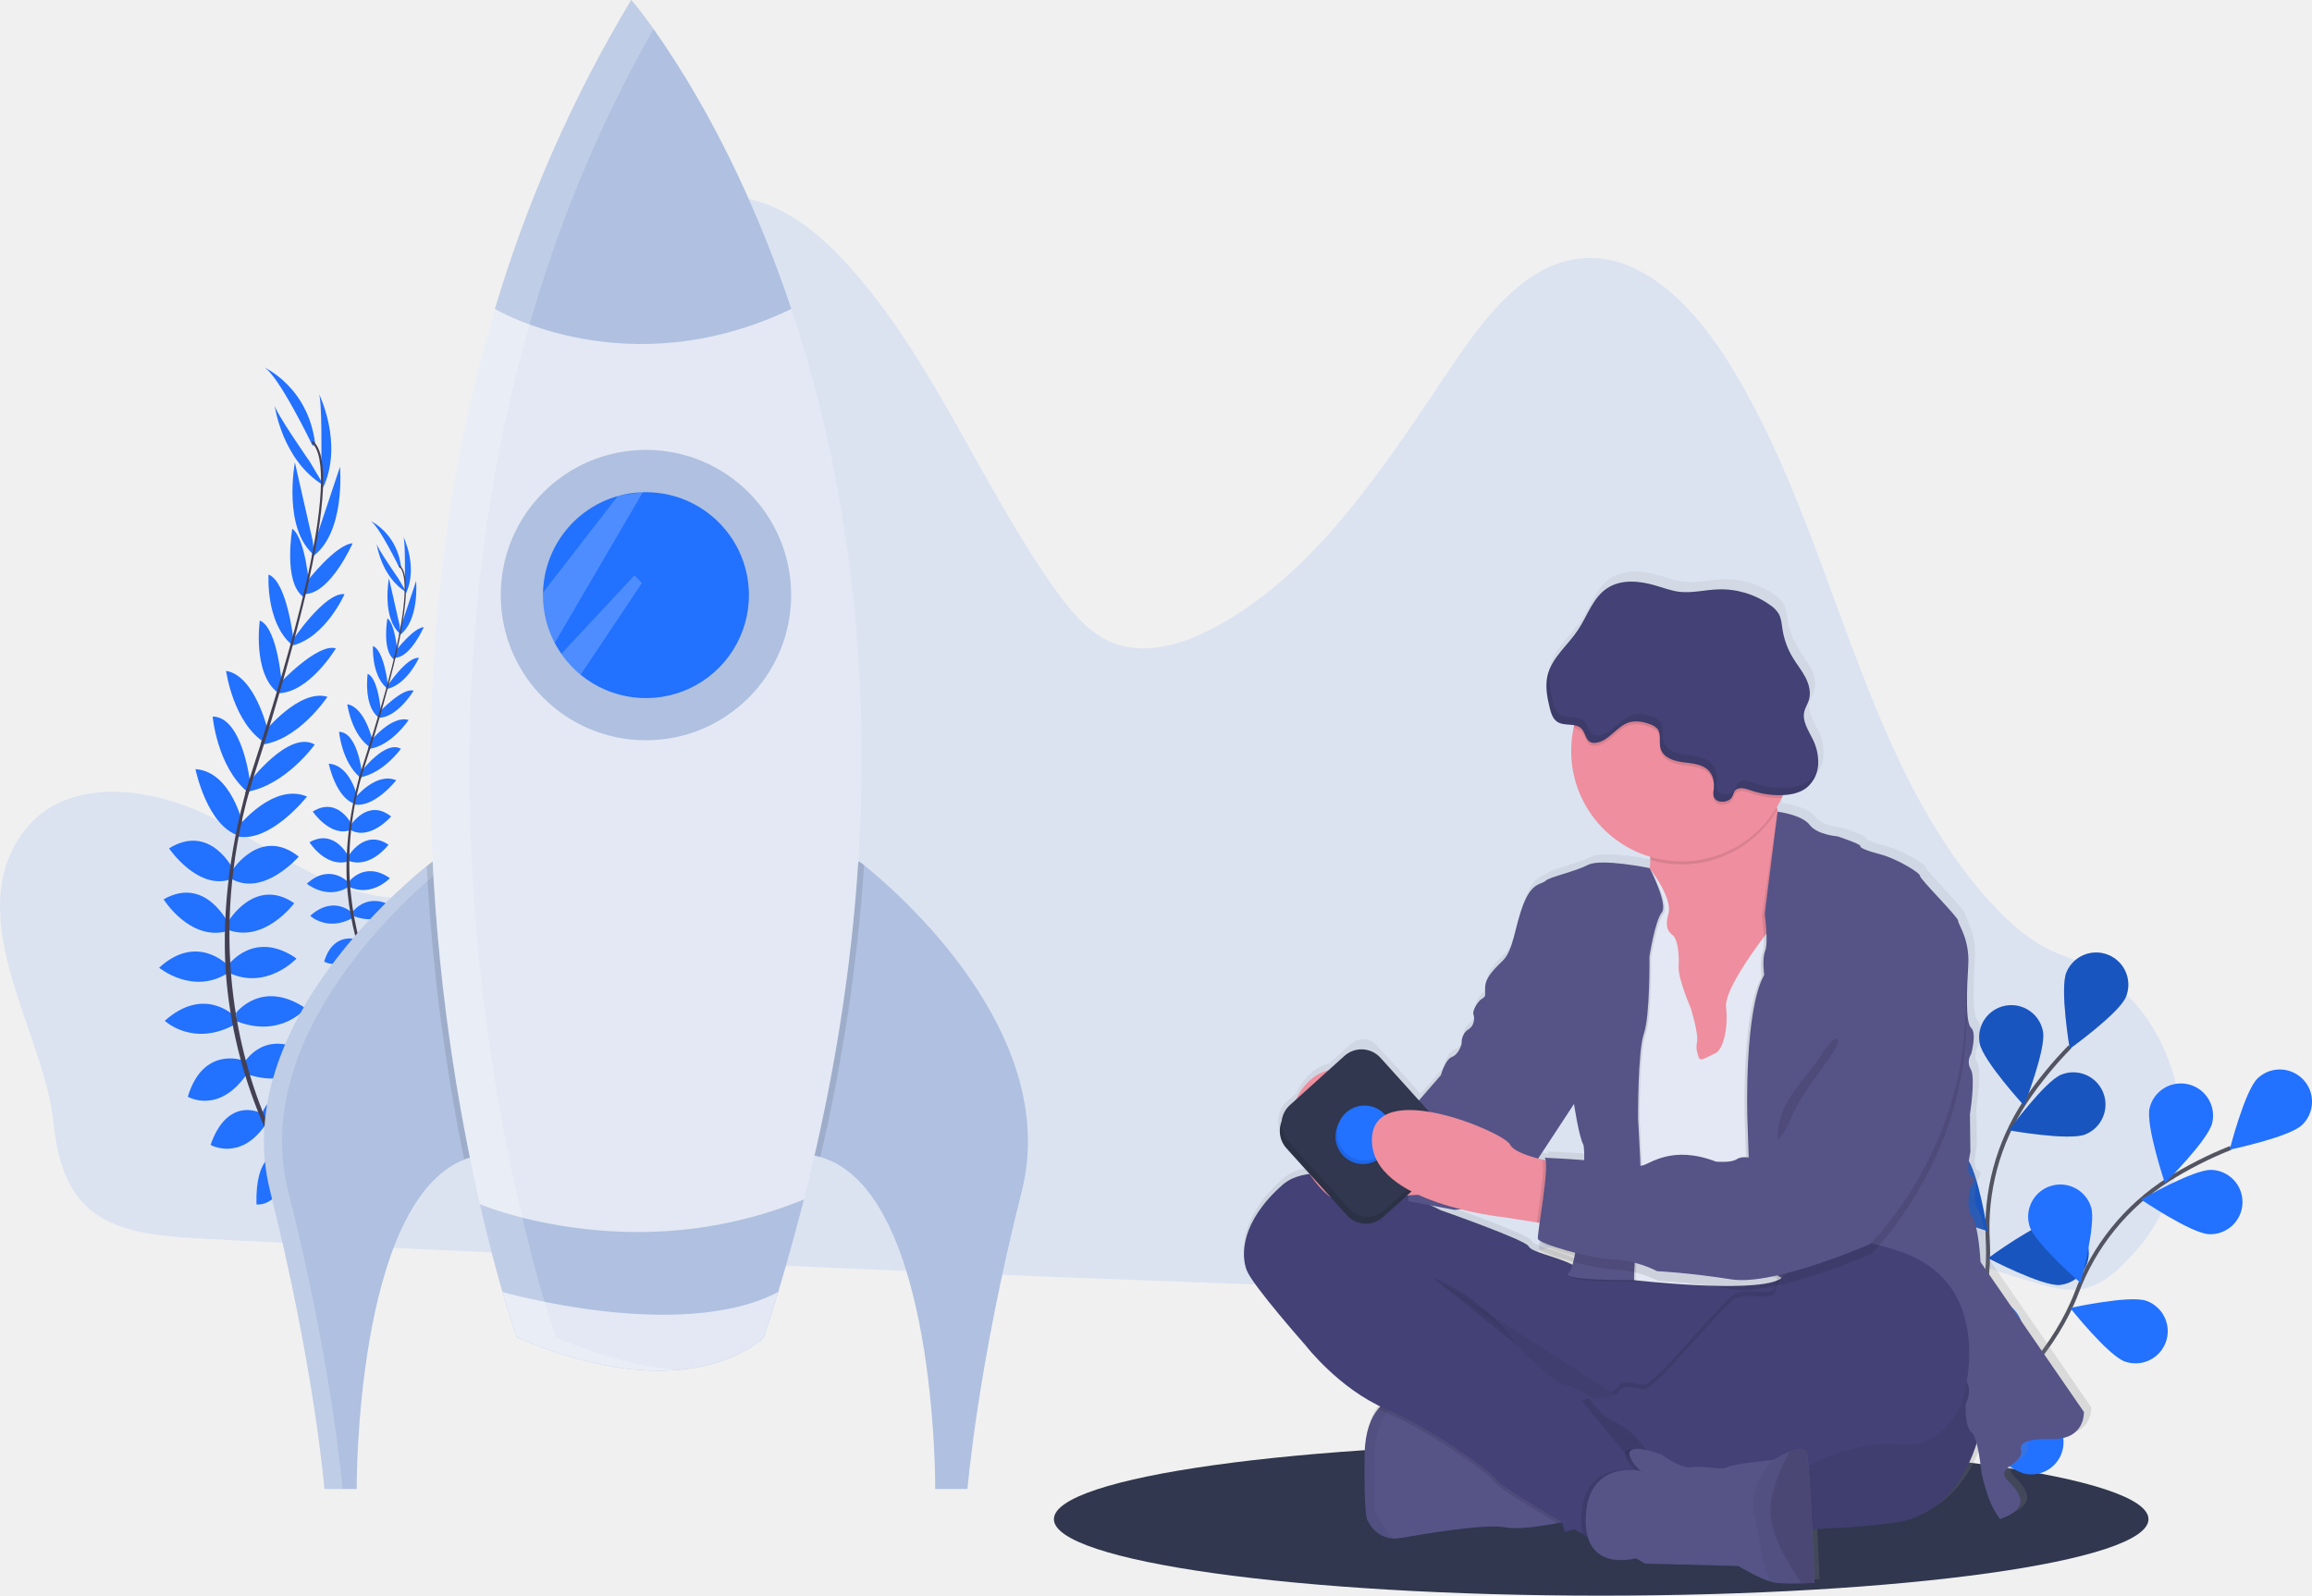
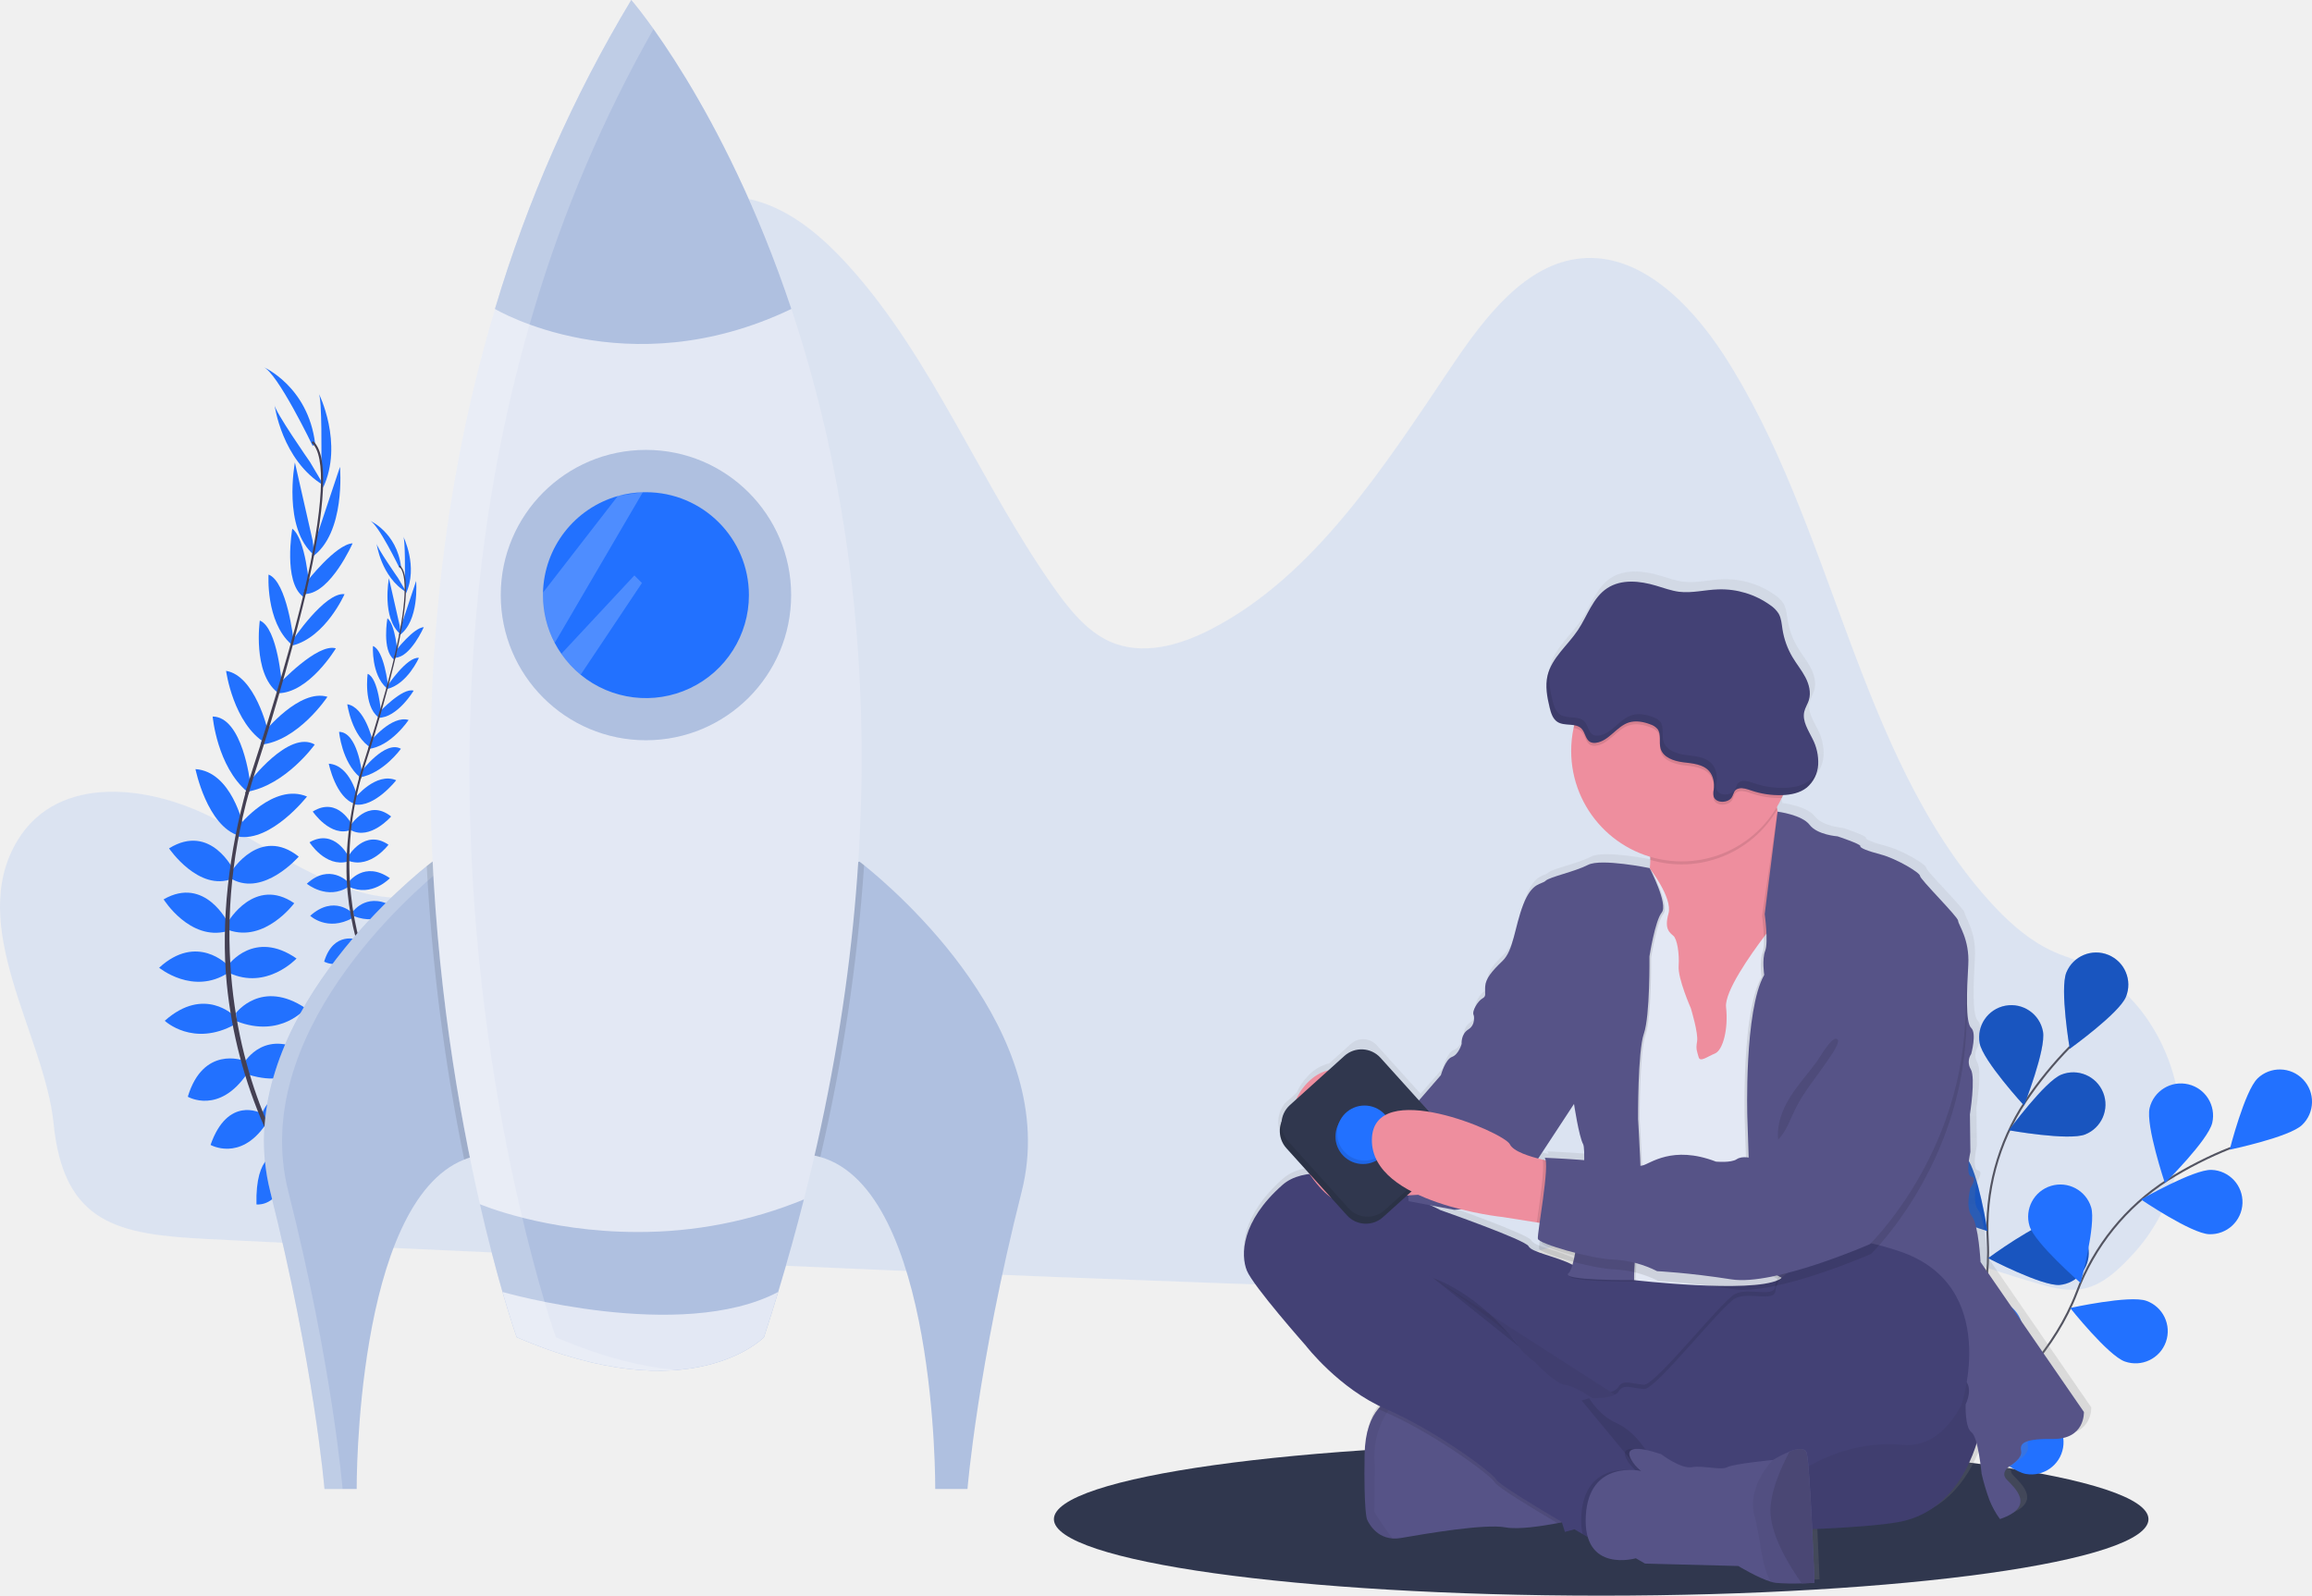
<svg xmlns="http://www.w3.org/2000/svg" id="b759170a-51c3-4e2f-999d-77dec9fd6d11" data-name="Layer 1" width="1140.56" height="787.27" viewBox="0 0 1140.56 787.27">
  <defs>
    <linearGradient id="c518dc33-18b9-48bc-b516-0f83ad79191e" x1="852.39" y1="835.88" x2="852.39" y2="338.33" gradientUnits="userSpaceOnUse">
      <stop offset="0" stop-color="gray" stop-opacity="0.25" />
      <stop offset="0.54" stop-color="gray" stop-opacity="0.12" />
      <stop offset="1" stop-color="gray" stop-opacity="0.1" />
    </linearGradient>
  </defs>
  <path d="M38.48,470.82c20.16-32.93,65.75-27.19,98.08-10s64.59,42.85,100.17,37.92c30-4.16,54.6-30.32,67.89-60.5s17.19-64.21,20.93-97.54Q332.6,277.89,339.64,215c1.72-15.33,3.75-31.51,12.37-43.64,11.39-16,32.27-20.92,50.13-16.11s33.09,17.71,46.12,32.1C490,233.43,513.65,295.72,550.14,347c7.43,10.44,15.82,20.76,26.92,25.8,16,7.25,34.37,2.12,50-5.95,51-26.29,85.26-79.94,118.93-130,16.38-24.33,36.35-50.35,63.6-53C838.26,181,863.15,205.43,880,231.3c54.08,83.24,65.67,196.88,131,269.48,8.11,9,17.06,17.32,27.37,22.91a70.65,70.65,0,0,0,10.6,4.65c57,19.73,76,98.93,33.84,145.89-.91,1-1.84,2-2.78,3-6.26,6.61-13.35,12.86-21.81,14.83-7.87,1.82-16-.28-23.8-2.55-49.86-14.55-99.12-36.79-150.67-35.71-50.16,1-97.74,24.17-147.34,32.51-33.35,5.61-67.28,4.49-101,3.28q-168.46-6.06-336.85-14.1c-55.72-2.56-111.46-5-167.17-7.85-42.92-2.23-70.26-7.14-75.24-56.95C51.79,567.07,12.63,513.06,38.48,470.82Z" transform="translate(-29.72 -56.36)" fill="#2271ff" opacity="0.1" />
  <ellipse cx="789.9" cy="749.54" rx="269.99" ry="37.73" fill="#30374e" />
  <path d="M178.46,643.13s13.2-3,21.85,5.87c0,0-5.56,5-18.64-.54Z" transform="translate(-29.72 -56.36)" fill="#2271ff" />
  <path d="M177,643s-7.82,11.08-2.86,22.45c0,0,6.76-3.25,6.57-17.45Z" transform="translate(-29.72 -56.36)" fill="#2271ff" />
  <path d="M168.2,626.3s4.69-10.15,27,2.12c0,0-2.4,6.78-11.88,6.88S171,631.29,168.2,626.3Z" transform="translate(-29.72 -56.36)" fill="#2271ff" />
  <path d="M166.78,625.68s-11.17-.52-10.54,24.92c0,0,7.13,1,11.58-7.38S169.91,630.51,166.78,625.68Z" transform="translate(-29.72 -56.36)" fill="#2271ff" />
  <path d="M159,605.88S164,588.2,187.47,599c0,0-4.1,16.19-25.8,12.64Z" transform="translate(-29.72 -56.36)" fill="#2271ff" />
  <path d="M150.29,580.54s10.58-18.24,32.49-3.44c0,0-6.19,16.87-30.29,9.55Z" transform="translate(-29.72 -56.36)" fill="#2271ff" />
  <path d="M146.15,556.14s12.63-16.95,34.36-2.31c0,0-12.06,14.94-34.09,6.4Z" transform="translate(-29.72 -56.36)" fill="#2271ff" />
  <path d="M142.41,532.42s12.76-17.66,33.59-3.15c0,0-14.68,15.83-33.33,7.07Z" transform="translate(-29.72 -56.36)" fill="#2271ff" />
  <path d="M142.23,511.16s13.15-22.53,32.65-9.17c0,0-14.42,19.57-32.37,13.26Z" transform="translate(-29.72 -56.36)" fill="#2271ff" />
  <path d="M144,486.18S158,463.78,177.09,479c0,0-17.1,19.75-32.87,11.15Z" transform="translate(-29.72 -56.36)" fill="#2271ff" />
  <path d="M147.63,463.72s17-21.31,33.55-14.37c0,0-17.68,22.6-34,19.76Z" transform="translate(-29.72 -56.36)" fill="#2271ff" />
  <path d="M152.63,442.32s19.54-26,32.37-18.62c0,0-14.31,20.09-33.58,23.35Z" transform="translate(-29.72 -56.36)" fill="#2271ff" />
  <path d="M160.25,417.38s17.17-21.32,31-17.24c0,0-14.45,21.89-33.1,23.68Z" transform="translate(-29.72 -56.36)" fill="#2271ff" />
  <path d="M167.1,394.07s19.18-20.6,28.31-17.82c0,0-13.35,22.36-28.92,22.15Z" transform="translate(-29.72 -56.36)" fill="#2271ff" />
  <path d="M173.87,372.51s16.09-24.15,25.82-23c0,0-9.31,21.19-25.66,25.33Z" transform="translate(-29.72 -56.36)" fill="#2271ff" />
  <path d="M180.86,343.6s14.39-18.66,22.81-19.18c0,0-10.71,24.34-23.07,25Z" transform="translate(-29.72 -56.36)" fill="#2271ff" />
  <path d="M184.86,324.39l12.58-37.69s3,33.1-14,44.62Z" transform="translate(-29.72 -56.36)" fill="#2271ff" />
  <path d="M188.25,283.53s.44-30.79-1.33-33.17c0,0,12.47,24.74,2.14,46.71Z" transform="translate(-29.72 -56.36)" fill="#2271ff" />
  <path d="M158.36,605.51s-16.26-8.62-24.77,15.73c0,0,14.5,8.28,27-9.81Z" transform="translate(-29.72 -56.36)" fill="#2271ff" />
  <path d="M149.72,579.59s-19.72-7.45-27.35,17.88c0,0,15.47,9.15,29.51-11.76Z" transform="translate(-29.72 -56.36)" fill="#2271ff" />
  <path d="M145.36,557.67S130.57,542.56,111,560c0,0,13.94,13.19,34.63,1.79Z" transform="translate(-29.72 -56.36)" fill="#2271ff" />
  <path d="M141.94,532.46s-15-15.81-33.71,1.36c0,0,16.66,13.73,34,2.55Z" transform="translate(-29.72 -56.36)" fill="#2271ff" />
  <path d="M142.27,511.76s-11.36-23.47-31.83-11.67c0,0,12.86,20.63,31.24,15.74Z" transform="translate(-29.72 -56.36)" fill="#2271ff" />
  <path d="M145.17,486s-11.33-23.9-32.06-11.07c0,0,14.66,21.61,31.34,14.93Z" transform="translate(-29.72 -56.36)" fill="#2271ff" />
  <path d="M149.7,463.7s-5.64-26.65-23.55-27.87c0,0,5.68,28.13,21.51,32.88Z" transform="translate(-29.72 -56.36)" fill="#2271ff" />
  <path d="M153.09,442.34s-3.67-32.31-18.46-32.46c0,0,2.15,24.57,17.11,37.15Z" transform="translate(-29.72 -56.36)" fill="#2271ff" />
  <path d="M161.72,416.35s-6.21-26.66-20.47-29c0,0,3.5,26,19.53,35.72Z" transform="translate(-29.72 -56.36)" fill="#2271ff" />
  <path d="M168.78,394.15s-2-28.07-10.9-31.62c0,0-3.61,25.78,8.65,35.38Z" transform="translate(-29.72 -56.36)" fill="#2271ff" />
  <path d="M174.51,372.16s-3.15-28.85-12.31-32.32c0,0-1.5,23.09,11.1,34.3Z" transform="translate(-29.72 -56.36)" fill="#2271ff" />
  <path d="M182.26,345.82s-1.64-23.51-8.35-28.61c0,0-4.58,26.19,5.35,33.56Z" transform="translate(-29.72 -56.36)" fill="#2271ff" />
  <path d="M184,323.28l-8.8-38.74s-6.23,32.64,9.57,45.78Z" transform="translate(-29.72 -56.36)" fill="#2271ff" />
  <path d="M182.63,284.28S165,259,165.14,256.06c0,0,3.54,27.48,24.41,39.89Z" transform="translate(-29.72 -56.36)" fill="#2271ff" />
  <path d="M184,276.39s-17.46-36.39-24.43-39c0,0,22.09,9.43,25.61,37.8Z" transform="translate(-29.72 -56.36)" fill="#2271ff" />
  <path d="M180.54,349.61l-1-.25c9.85-42,11.24-68.48,3.9-74.56l.68-.82C191.86,280.42,190.64,306.58,180.54,349.61Z" transform="translate(-29.72 -56.36)" fill="#444053" />
  <path d="M152.26,448.27l-1.55-.43c1.09-3.86,2.27-7.79,3.53-11.66,11-33.72,20.14-65,25.75-88.94l1.27-.75c-5.62,24-14.51,56.43-25.49,90.18C154.52,440.53,153.34,444.43,152.26,448.27Z" transform="translate(-29.72 -56.36)" fill="#444053" />
  <path d="M199.31,672.67c-.22-.21-22.22-21.87-39.12-60.24a232.37,232.37,0,0,1-18.61-70.77c-3-30.53,1.1-65.13,10-96.9l1.28,1.32c-20,71.31-6.19,130.34,9.23,165.4,16.73,38,38.48,59.45,38.7,59.66Z" transform="translate(-29.72 -56.36)" fill="#444053" />
  <path d="M223.53,558.46s8-1.83,13.22,3.55c0,0-3.37,3-11.27-.33Z" transform="translate(-29.72 -56.36)" fill="#2271ff" />
  <path d="M222.66,558.39s-4.72,6.7-1.72,13.57c0,0,4.08-2,4-10.55Z" transform="translate(-29.72 -56.36)" fill="#2271ff" />
  <path d="M217.34,548.28s2.83-6.13,16.3,1.29c0,0-1.45,4.09-7.18,4.15S219.05,551.3,217.34,548.28Z" transform="translate(-29.72 -56.36)" fill="#2271ff" />
  <path d="M216.48,547.91s-6.76-.31-6.38,15.06c0,0,4.31.6,7-4.46S218.37,550.83,216.48,547.91Z" transform="translate(-29.72 -56.36)" fill="#2271ff" />
  <path d="M211.75,535.94s3.07-10.69,17.23-4.18c0,0-2.47,9.79-15.59,7.64Z" transform="translate(-29.72 -56.36)" fill="#2271ff" />
  <path d="M206.51,520.62s6.39-11,19.64-2.08c0,0-3.75,10.2-18.31,5.77Z" transform="translate(-29.72 -56.36)" fill="#2271ff" />
  <path d="M204,505.87s7.64-10.25,20.77-1.4c0,0-7.28,9-20.6,3.87Z" transform="translate(-29.72 -56.36)" fill="#2271ff" />
  <path d="M201.74,491.53s7.72-10.68,20.31-1.9c0,0-8.87,9.57-20.15,4.27Z" transform="translate(-29.72 -56.36)" fill="#2271ff" />
  <path d="M201.64,478.67s8-13.61,19.73-5.54c0,0-8.72,11.83-19.57,8Z" transform="translate(-29.72 -56.36)" fill="#2271ff" />
  <path d="M202.68,463.58s8.49-13.55,20-4.38c0,0-10.34,11.94-19.88,6.74Z" transform="translate(-29.72 -56.36)" fill="#2271ff" />
  <path d="M204.9,450s10.27-12.88,20.28-8.68c0,0-10.69,13.66-20.53,11.94Z" transform="translate(-29.72 -56.36)" fill="#2271ff" />
  <path d="M207.92,437.06s11.81-15.71,19.57-11.26c0,0-8.65,12.15-20.3,14.12Z" transform="translate(-29.72 -56.36)" fill="#2271ff" />
  <path d="M212.53,422s10.38-12.89,18.76-10.42c0,0-8.73,13.23-20,14.31Z" transform="translate(-29.72 -56.36)" fill="#2271ff" />
  <path d="M216.67,407.89s11.59-12.45,17.11-10.77c0,0-8.06,13.51-17.48,13.39Z" transform="translate(-29.72 -56.36)" fill="#2271ff" />
  <path d="M220.76,394.86s9.73-14.6,15.61-13.92c0,0-5.62,12.81-15.51,15.32Z" transform="translate(-29.72 -56.36)" fill="#2271ff" />
  <path d="M225,377.38s8.7-11.28,13.79-11.6c0,0-6.48,14.72-13.95,15.09Z" transform="translate(-29.72 -56.36)" fill="#2271ff" />
  <path d="M227.41,365.76,235,343s1.8,20-8.49,27Z" transform="translate(-29.72 -56.36)" fill="#2271ff" />
  <path d="M229.46,341.06s.26-18.61-.81-20.05c0,0,7.54,14.95,1.29,28.24Z" transform="translate(-29.72 -56.36)" fill="#2271ff" />
  <path d="M211.38,535.72s-9.82-5.22-15,9.5c0,0,8.77,5,16.33-5.92Z" transform="translate(-29.72 -56.36)" fill="#2271ff" />
  <path d="M206.17,520s-11.93-4.5-16.54,10.81c0,0,9.35,5.53,17.84-7.1Z" transform="translate(-29.72 -56.36)" fill="#2271ff" />
  <path d="M203.52,506.79s-8.93-9.13-20.77,1.4c0,0,8.43,8,20.94,1.08Z" transform="translate(-29.72 -56.36)" fill="#2271ff" />
  <path d="M201.46,491.55s-9.07-9.55-20.38.83c0,0,10.07,8.29,20.54,1.54Z" transform="translate(-29.72 -56.36)" fill="#2271ff" />
  <path d="M201.66,479s-6.87-14.19-19.25-7.06c0,0,7.78,12.47,18.89,9.52Z" transform="translate(-29.72 -56.36)" fill="#2271ff" />
  <path d="M203.41,463.45S196.56,449,184,456.76c0,0,8.86,13.07,18.95,9Z" transform="translate(-29.72 -56.36)" fill="#2271ff" />
  <path d="M206.15,450s-3.41-16.12-14.24-16.85c0,0,3.43,17,13,19.87Z" transform="translate(-29.72 -56.36)" fill="#2271ff" />
  <path d="M208.2,437.07S206,417.54,197,417.44c0,0,1.3,14.86,10.34,22.47Z" transform="translate(-29.72 -56.36)" fill="#2271ff" />
  <path d="M213.41,421.36s-3.75-16.12-12.37-17.54c0,0,2.12,15.71,11.81,21.59Z" transform="translate(-29.72 -56.36)" fill="#2271ff" />
  <path d="M217.68,407.94s-1.23-17-6.58-19.12c0,0-2.19,15.59,5.22,21.39Z" transform="translate(-29.72 -56.36)" fill="#2271ff" />
  <path d="M221.15,394.64s-1.9-17.44-7.44-19.54c0,0-.91,14,6.71,20.74Z" transform="translate(-29.72 -56.36)" fill="#2271ff" />
  <path d="M225.83,378.72s-1-14.21-5-17.3c0,0-2.77,15.84,3.23,20.29Z" transform="translate(-29.72 -56.36)" fill="#2271ff" />
  <path d="M226.91,365.09l-5.32-23.42s-3.77,19.74,5.78,27.68Z" transform="translate(-29.72 -56.36)" fill="#2271ff" />
  <path d="M226.06,341.52s-10.65-15.27-10.57-17.06c0,0,2.13,16.61,14.75,24.11Z" transform="translate(-29.72 -56.36)" fill="#2271ff" />
  <path d="M226.86,336.74s-10.56-22-14.77-23.55c0,0,13.36,5.7,15.48,22.86Z" transform="translate(-29.72 -56.36)" fill="#2271ff" />
  <path d="M224.79,381l-.63-.15c6-25.39,6.8-41.4,2.36-45.07l.41-.5C231.64,339.18,230.9,355,224.79,381Z" transform="translate(-29.72 -56.36)" fill="#444053" />
  <path d="M207.7,440.66l-.94-.27c.66-2.33,1.38-4.7,2.14-7,6.63-20.39,12.17-39.3,15.56-53.77l.77-.46c-3.4,14.5-8.77,34.12-15.41,54.53C209.06,436,208.35,438.33,207.7,440.66Z" transform="translate(-29.72 -56.36)" fill="#444053" />
  <path d="M236.14,576.32c-.13-.13-13.43-13.22-23.65-36.42a140.72,140.72,0,0,1-11.25-42.78c-1.83-18.46.67-39.38,6.06-58.59l.77.8c-12.09,43.11-3.74,78.8,5.58,100,10.12,23,23.26,35.93,23.4,36.06Z" transform="translate(-29.72 -56.36)" fill="#444053" />
  <path d="M266.22,626.32a38.24,38.24,0,0,0-7.5,2.14C204.78,650,205.68,791,205.68,791H189.8s-5-60.51-26.79-146.84c-19.63-77.67,60.88-147.28,77.23-160.48,1.84-1.47,2.86-2.25,2.86-2.25C324.19,511.23,266.22,626.32,266.22,626.32Z" transform="translate(-29.72 -56.36)" fill="#afc0e0" />
  <path d="M249,483.88c-1.87-.86-3.8-1.68-5.85-2.43,0,0-1,.78-2.86,2.25-16.35,13.2-96.86,82.81-77.23,160.48C184.85,730.51,189.8,791,189.8,791h8.93s-4.95-60.51-26.79-146.84C152.39,566.85,232.12,497.5,249,483.88Z" transform="translate(-29.72 -56.36)" fill="#fff" opacity="0.2" />
  <path d="M533.76,644.18C511.92,730.51,507,791,507,791H491.09s1-147.36-56.73-163.81a31.53,31.53,0,0,0-3.81-.89s-58-115.09,23.12-144.87c0,0,.82.61,2.3,1.8C471,495.26,553.61,565.61,533.76,644.18Z" transform="translate(-29.72 -56.36)" fill="#afc0e0" />
  <path d="M266.22,626.32a38.24,38.24,0,0,0-7.5,2.14A979.21,979.21,0,0,1,240.24,483.7c1.84-1.47,2.86-2.25,2.86-2.25C324.19,511.23,266.22,626.32,266.22,626.32Z" transform="translate(-29.72 -56.36)" opacity="0.1" />
  <path d="M456,483.25a901,901,0,0,1-21.61,144,31.53,31.53,0,0,0-3.81-.89s-58-115.09,23.12-144.87C453.67,481.45,454.49,482.06,456,483.25Z" transform="translate(-29.72 -56.36)" opacity="0.1" />
  <path d="M426.31,648.14q-8.4,33.14-19.69,68s-35.72,37.21-122,0c0,0-8.62-24.3-18.1-65.61-20.87-90.83-45.9-263.92,7.43-441.71A661.75,661.75,0,0,1,341.13,56.36s45.56,52.31,79,152.43S474.85,456.86,426.31,648.14Z" transform="translate(-29.72 -56.36)" fill="#e3e8f4" />
  <circle cx="318.66" cy="293.6" r="71.63" fill="#afc0e0" />
  <path d="M399.18,350a50.8,50.8,0,0,1-83,39.29,51.33,51.33,0,0,1-9.52-10.33,50,50,0,0,1-3.28-5.39A50.7,50.7,0,0,1,297.59,350c0-.41,0-.81,0-1.21a50.86,50.86,0,0,1,37-47.72,52.53,52.53,0,0,1,12.24-1.86h1.52A50.8,50.8,0,0,1,399.18,350Z" transform="translate(-29.72 -56.36)" fill="#2271ff" />
  <path d="M420.12,208.79c-81.27,38.91-146.22,0-146.22,0A661.75,661.75,0,0,1,341.13,56.36S386.69,108.67,420.12,208.79Z" transform="translate(-29.72 -56.36)" fill="#afc0e0" />
  <path d="M426.31,648.14q-5.7,22.44-12.7,45.65-3.32,11.07-7,22.32s-35.72,37.21-122,0c0,0-2.8-7.89-7-22.32-3.14-10.9-7.05-25.51-11.13-43.29,0,0,32.12,13.71,77.71,13.71A214.11,214.11,0,0,0,426.31,648.14Z" transform="translate(-29.72 -56.36)" fill="#afc0e0" />
  <path d="M413.61,693.79q-3.32,11.07-7,22.32s-35.72,37.21-122,0c0,0-2.8-7.89-7-22.32C277.6,693.79,365.54,719.09,413.61,693.79Z" transform="translate(-29.72 -56.36)" fill="#e3e8f4" />
  <path d="M334.62,301l-.11.08-36.9,47.64c0,.4,0,.8,0,1.21a50.7,50.7,0,0,0,5.79,23.57l43.48-74.36Z" transform="translate(-29.72 -56.36)" fill="#fff" opacity="0.2" />
  <path d="M346.4,344l-30.22,45.25a51.33,51.33,0,0,1-9.52-10.33l36-38.64Z" transform="translate(-29.72 -56.36)" fill="#fff" opacity="0.2" />
  <path d="M303.92,716.12s-8.62-24.31-18.1-65.61c-20.87-90.84-45.9-263.93,7.43-441.72A664.18,664.18,0,0,1,352.1,70.7c-6.77-9.49-11-14.33-11-14.33A661.68,661.68,0,0,0,273.9,208.79c-53.33,177.79-28.3,350.88-7.43,441.72,9.48,41.3,18.1,65.61,18.1,65.61,34.09,14.69,60.28,17.77,79.5,16.13C347.65,731,327.71,726.37,303.92,716.12Z" transform="translate(-29.72 -56.36)" fill="#fff" opacity="0.2" />
-   <path d="M966.7,785.29s46.74-58.16,43.64-116.41a113.05,113.05,0,0,1,18.54-69.06,190.19,190.19,0,0,1,22-27" transform="translate(-29.72 -56.36)" fill="none" stroke="#535461" stroke-miterlimit="10" stroke-width="2" />
+   <path d="M966.7,785.29s46.74-58.16,43.64-116.41a113.05,113.05,0,0,1,18.54-69.06,190.19,190.19,0,0,1,22-27" transform="translate(-29.72 -56.36)" fill="none" stroke="#535461" stroke-miterlimit="10" strokeWidth="2" />
  <path d="M1049.11,536.14c-3.34,8.11,1.66,37.68,1.66,37.68s24.37-17.48,27.71-25.59a15.88,15.88,0,0,0-29.37-12.09Z" transform="translate(-29.72 -56.36)" fill="#2271ff" />
  <path d="M1006.33,571.08c1.61,8.62,21.88,30.72,21.88,30.72s11-27.91,9.35-36.54a15.88,15.88,0,0,0-31.23,5.82Z" transform="translate(-29.72 -56.36)" fill="#2271ff" />
  <path d="M975.79,648.3c5.74,6.63,34.4,15.48,34.4,15.48s-4.64-29.63-10.38-36.27a15.88,15.88,0,0,0-24,20.79Z" transform="translate(-29.72 -56.36)" fill="#2271ff" />
  <path d="M965.84,711.93c4.53,7.51,31.28,21.07,31.28,21.07s.44-30-4.09-37.5a15.88,15.88,0,1,0-27.19,16.43Z" transform="translate(-29.72 -56.36)" fill="#2271ff" />
  <path d="M1058.4,616.07c-8.14,3.25-37.66-2.05-37.66-2.05s17.72-24.19,25.87-27.45a15.88,15.88,0,0,1,11.79,29.5Z" transform="translate(-29.72 -56.36)" fill="#2271ff" />
  <path d="M1045.82,690.34c-8.74.67-35.32-13.22-35.32-13.22s24.14-17.79,32.89-18.46a15.89,15.89,0,0,1,2.43,31.68Z" transform="translate(-29.72 -56.36)" fill="#2271ff" />
  <path d="M1023.69,760.84c-8.51,2.14-37.05-7.06-37.05-7.06s20.79-21.61,29.3-23.74a15.88,15.88,0,1,1,7.75,30.8Z" transform="translate(-29.72 -56.36)" fill="#2271ff" />
  <path d="M1049.11,536.14c-3.34,8.11,1.66,37.68,1.66,37.68s24.37-17.48,27.71-25.59a15.88,15.88,0,0,0-29.37-12.09Z" transform="translate(-29.72 -56.36)" opacity="0.25" />
  <path d="M1006.33,571.08c1.61,8.62,21.88,30.72,21.88,30.72s11-27.91,9.35-36.54a15.88,15.88,0,0,0-31.23,5.82Z" transform="translate(-29.72 -56.36)" opacity="0.25" />
  <path d="M975.79,648.3c5.74,6.63,34.4,15.48,34.4,15.48s-4.64-29.63-10.38-36.27a15.88,15.88,0,0,0-24,20.79Z" transform="translate(-29.72 -56.36)" opacity="0.25" />
  <path d="M965.84,711.93c4.53,7.51,31.28,21.07,31.28,21.07s.44-30-4.09-37.5a15.88,15.88,0,1,0-27.19,16.43Z" transform="translate(-29.72 -56.36)" opacity="0.25" />
  <path d="M1058.4,616.07c-8.14,3.25-37.66-2.05-37.66-2.05s17.72-24.19,25.87-27.45a15.88,15.88,0,0,1,11.79,29.5Z" transform="translate(-29.72 -56.36)" opacity="0.25" />
  <path d="M1045.82,690.34c-8.74.67-35.32-13.22-35.32-13.22s24.14-17.79,32.89-18.46a15.89,15.89,0,0,1,2.43,31.68Z" transform="translate(-29.72 -56.36)" opacity="0.25" />
  <path d="M1023.69,760.84c-8.51,2.14-37.05-7.06-37.05-7.06s20.79-21.61,29.3-23.74a15.88,15.88,0,1,1,7.75,30.8Z" transform="translate(-29.72 -56.36)" opacity="0.25" />
-   <path d="M967.12,782.86s66.3-34.24,87.07-88.74a113,113,0,0,1,44.94-55.63,189.91,189.91,0,0,1,31-15.76" transform="translate(-29.72 -56.36)" fill="none" stroke="#535461" stroke-miterlimit="10" stroke-width="2" />
+   <path d="M967.12,782.86s66.3-34.24,87.07-88.74a113,113,0,0,1,44.94-55.63,189.91,189.91,0,0,1,31-15.76" transform="translate(-29.72 -56.36)" fill="none" stroke="#535461" stroke-miterlimit="10" strokeWidth="2" />
  <path d="M1143.42,588.46c-6.34,6.07-13.75,35.13-13.75,35.13s29.36-6.11,35.7-12.17a15.88,15.88,0,0,0-21.95-23Z" transform="translate(-29.72 -56.36)" fill="#2271ff" />
  <path d="M1090.16,603.07c-2,8.54,7.55,37,7.55,37S1119,619,1121.06,610.41a15.88,15.88,0,0,0-30.9-7.34Z" transform="translate(-29.72 -56.36)" fill="#2271ff" />
  <path d="M1030.94,661.29c2.56,8.39,25.18,28.09,25.18,28.09s7.77-29,5.21-37.35a15.88,15.88,0,0,0-30.39,9.26Z" transform="translate(-29.72 -56.36)" fill="#2271ff" />
  <path d="M996.06,715.43c1.1,8.71,20.06,31.94,20.06,31.94s12.56-27.23,11.45-35.94a15.88,15.88,0,0,0-31.51,4Z" transform="translate(-29.72 -56.36)" fill="#2271ff" />
  <path d="M1119.53,665.3c-8.77-.32-33.6-17.13-33.6-17.13s26-14.93,34.77-14.61a15.88,15.88,0,1,1-1.17,31.74Z" transform="translate(-29.72 -56.36)" fill="#2271ff" />
  <path d="M1077.93,728.1c-8.27-2.93-26.94-26.4-26.94-26.4s29.29-6.47,37.55-3.54a15.88,15.88,0,1,1-10.61,29.94Z" transform="translate(-29.72 -56.36)" fill="#2271ff" />
  <path d="M1029.12,783.59c-8.64-1.49-31-21.47-31-21.47s27.77-11.32,36.41-9.83a15.88,15.88,0,1,1-5.4,31.3Z" transform="translate(-29.72 -56.36)" fill="#2271ff" />
  <path d="M1061.39,750.72,1010,676.19s-1-18.45-4.32-22.76-.72-13.9-.72-13.9,3.6-5.27.48-5.75-.48-12.23-.48-12.23l-.24-18.69s2.88-18,.48-22.28a7.07,7.07,0,0,1,.24-7.67s2.88-10.31,0-12.94-2.16-18.7-1.44-31.4-5.05-19.89-5.05-21.81-19-20.61-19-22.28-12-8.63-19.21-10.55-10.81-3.35-10.57-4.31-11.29-4.79-11.29-4.79-10.09-.72-13.94-5.76-15.59-6.48-15.93-6.53c-.07-.33-.15-.67-.22-1s-.15-.72-.22-1.08c.91-1.53,1.75-3.09,2.51-4.7.23-.49.45-1,.66-1.46,4.21-.19,8.53-1.09,11.83-3.67a16.11,16.11,0,0,0,5.75-11.49,25.19,25.19,0,0,0-2.81-12.77c-2.1-4.32-5.19-8.79-4.13-13.47.47-2,1.68-3.8,2.3-5.78,1.17-3.75.09-7.87-1.73-11.35s-4.35-6.54-6.37-9.91a38.7,38.7,0,0,1-5.07-14c-.41-2.6-.57-5.34-1.88-7.63a14.21,14.21,0,0,0-4.21-4.25,42.07,42.07,0,0,0-25.82-7.83c-6.54.23-13.06,2-19.55,1.19-3.91-.48-7.64-1.87-11.42-3-8.06-2.38-17.35-3.36-24.37,1.25s-9.81,13.68-14.56,20.77c-4.2,6.28-10.36,11.54-13.56,18.18,0-.12.06-.25.1-.38a21.75,21.75,0,0,0-1.79,4.84c-1.22,5.22-.2,10.68,1.07,15.89.65,2.69,1.55,5.61,3.88,7.1s5.63,1.16,8.39,1.65c-.1.45-.22.91-.32,1.37a54.9,54.9,0,0,0,38.09,64c0,.49,0,1,0,1.46a36.33,36.33,0,0,1-.25,4.12h0s-24.15-5-30.64-1.6-19.22,6-21.14,7.9-6.72.48-11,11.75-4.8,22.76-10.33,28-8.4,8.87-8.64,12.71.72,4.79-1.45,6-5.28,6.23-4.32,8.15c0,0,1.2,4.79-2.64,7.18s-3.37,7.19-3.37,7.19-1.44,5.28-4.8,6.47-5.53,9.11-5.53,9.11L730.52,596,708.93,572.1a9.1,9.1,0,0,0-12.85-.66L685.48,581a20.94,20.94,0,0,0-10.61,6.32,27.35,27.35,0,0,0-5.49,8.18l-5.81,5.22A14.75,14.75,0,0,0,662.08,617l13.83,15.29.09.13c-5.23.66-9.85,2.34-13.38,5.45-20.65,18.21-20.9,35-17.77,42.65s29.3,37.15,29.3,37.15,15.21,19.77,37.17,30.29l0,0-.17.17c-.43.46-.86,1-1.28,1.5l-.36.46-.33.46-.39.58c-.11.15-.21.31-.31.47s-.28.45-.41.69l-.27.46c-.16.3-.33.61-.49.93l-.16.31c-.2.42-.4.85-.59,1.3-.07.16-.13.33-.2.49-.12.31-.25.63-.37,1s-.15.41-.22.62-.21.62-.31.94-.14.45-.2.67-.2.7-.29,1.06-.11.42-.17.65c-.13.55-.26,1.12-.37,1.72,0,.22-.08.45-.12.68q-.12.6-.21,1.23c-.05.29-.08.58-.12.87s-.1.79-.15,1.19l-.09.92c0,.44-.08.9-.11,1.36,0,.28,0,.56-.05.84,0,.76-.08,1.52-.09,2.32-.48,28,1.16,32.11,1.16,32.11s3.39,8.93,12.75,9.57a16.3,16.3,0,0,0,4.11-.22c12.49-2.16,41.79-7.19,52.12-5.27,6.21,1.15,17.71-.55,25.9-2.1l2.15-.41,1.5,4.76,4.75-1.3,4,2.33,2.55,1.46c4.74,16.08,24,10.6,24,10.6L843,826l46.36,1.2s10,6,16.41,7.88a15.24,15.24,0,0,0,2.33.51,105.21,105.21,0,0,0,12.92.24c3.55-.09,6.3-.24,6.3-.24s-.47-12.59-1.15-26.68c17.72-.74,33.43-1.85,42.94-3.52,24.76-4.35,35.09-26.86,38.89-38.89a113.19,113.19,0,0,1,2.43,14.93,106.74,106.74,0,0,0,3.85,12.94,43.73,43.73,0,0,0,5.28,9.58c18.26-6.23,7.21-15.57,3.36-19.65s2.65-7.43,2.65-7.43,5-3.35,4.56-6.47-.72-6.47,15.61-6.23S1061.39,750.72,1061.39,750.72Zm-253.66-153c.21,1.37,2.49,16.14,4.55,20,.43.82.6,3.73.54,7.89-9.68-.77-19.76-1.18-19.76-1.18a2.32,2.32,0,0,1,.52,1.23l-1.52-.34-2.21-.54,17.83-27.12Zm-35.32,56.2,16.75,2.66,1.41.22a55.11,55.11,0,0,0-.87,7.91c0,.25.38.55.92.9a21.57,21.57,0,0,0-.33,4c.27,1.33,8.1,4.19,17.08,6.57-.12.48-.24.94-.36,1.37h0c-7.93-4.17-20.43-6.12-21.87-9.22s-44-18-44-18-1.55-.82-4.23-2.12l11.2,2.12,3.08-.31A167.91,167.91,0,0,0,772.41,653.9Z" transform="translate(-29.72 -56.36)" fill="url(#c518dc33-18b9-48bc-b516-0f83ad79191e)" />
  <path d="M1006.71,761.15s-6.66,40.23-40.47,46.18-146.66,4.76-146.66,4.76-64.52-9.28-87.85-63.8S693.4,672.1,713.4,671.15s127.85,36.43,134,36.9S1012.66,625.2,1006.71,761.15Z" transform="translate(-29.72 -56.36)" fill="#434175" />
  <path d="M1006.71,761.15s-6.66,40.23-40.47,46.18-146.66,4.76-146.66,4.76-64.52-9.28-87.85-63.8S693.4,672.1,713.4,671.15s127.85,36.43,134,36.9S1012.66,625.2,1006.71,761.15Z" transform="translate(-29.72 -56.36)" opacity="0.05" />
  <path d="M704.07,805.9s3.37,8.88,12.64,9.51a16.43,16.43,0,0,0,4.07-.22c12.38-2.14,41.43-7.14,51.66-5.24,6.16,1.15,17.55-.55,25.66-2.08,5.4-1,9.34-2,9.34-2s-9.52-31.66-10.72-32.61-42.85-25.95-42.85-25.95l-33-2.37h-.1s-6.11.41-11.18,6.57c-3.49,4.21-6.48,11.13-6.68,22.47C702.45,801.85,704.07,805.9,704.07,805.9Z" transform="translate(-29.72 -56.36)" fill="#565387" />
  <path d="M704.07,805.9s3.37,8.88,12.64,9.51a135.54,135.54,0,0,1-9-13.08l.17-23.09c-1.47-17.29,6.62-28.36,13-34.27h-.1s-17.38,1.18-17.86,29S704.07,805.9,704.07,805.9Z" transform="translate(-29.72 -56.36)" opacity="0.05" />
  <path d="M847.2,755.43l30.71-24,48.33-47.62s-5.22-.25-13.09-.59c-2,1.25-7.45,5.18-7.65,10-.24,5.82-13.07.4-19.73,3.73s-39.28,45.08-45,44.81-10.23-2.9-12.62,1.15c0,.09-.11.17-.17.26Z" transform="translate(-29.72 -56.36)" opacity="0.1" />
  <path d="M709.6,751.53c1.09.53,2.19,1,3.32,1.52,23.34,10,52.14,31,54.29,34.76,1.3,2.32,18,12.46,30.89,20.06,5.4-1,9.34-2,9.34-2s-9.52-31.66-10.72-32.61-42.85-25.95-42.85-25.95l-33-2.37h-.1S714.67,745.37,709.6,751.53Z" transform="translate(-29.72 -56.36)" opacity="0.1" />
  <path d="M644.84,683.29c3.09,7.62,29,36.91,29,36.91s16.42,21.42,39.76,31.42,52.14,31,54.28,34.76c1.38,2.45,20,13.65,33.08,21.35l2.93,1.71,6.5,3.77,3.44,2s8-6.4,15.91-12.84,15.63-12.75,15.76-13.11c.23-.71,3.32-8.81,2.61-9.28-.37-.25-2-3.55-5-7.37a33.82,33.82,0,0,0-12.13-10c-11-5-15.71-16.38-15.71-16.38s-1-.76-2.63-1.76c-2.82-1.78-7.35-4.34-10.7-4.77-5.25-.66-15-11.37-15-11.37s-6.67-4.29-9.29-9.76c-2.5-5.22-39.42-30.58-42.84-32.92l89.51,57.48,21.42,13.77,30.71-24,48.34-47.62s-6.5-.32-16-.72c-23.49-1-65.21-2.61-70.48-1.42a40.17,40.17,0,0,1-13.1.85s-11.88.54-19.74-3.61-20.25-6.09-21.68-9.16-43.57-17.85-43.57-17.85-57.37-30.47-77.85-12.37S641.74,675.68,644.84,683.29Z" transform="translate(-29.72 -56.36)" fill="#434175" />
  <path d="M829.82,508.55l7.38,24.52,9.52,55.23,35,2.38,10.13-16.8L902,557.11s6.3-22.32,10.83-43.91c4-19.1,6.62-37.64,2.26-39.65-3.86-1.79-6.4-8.22-8-15.14-.21-.85-.4-1.72-.58-2.59a134.62,134.62,0,0,1-2.32-17.75s-73.33-3.8-63.09,26.43a48.18,48.18,0,0,1,2.76,16.08,38.23,38.23,0,0,1-.25,4.09A34.3,34.3,0,0,1,829.82,508.55Z" transform="translate(-29.72 -56.36)" fill="#ee8e9e" />
  <path d="M814.58,504.5l2.62,41.66,5.95,35.47,6.67,16.43,5.95,89.88s57.41,6.64,71.37-.12a6.14,6.14,0,0,0,2.53-2C926.53,660.39,921,586.63,921,586.63L927.43,539l-4.29-24.72-10.35-1.1-8-.85s-1.8,2.22-4.4,5.65c-7.06,9.32-20,27.65-19.17,35.3,1.18,10.48-1.43,21.19-5.48,22.86s-7.38,4.52-8.09,1.67-1.43-3.57-.72-7.62-3.1-16.43-3.1-16.43-6.42-14.52-6-20.71-.71-13.34-2.62-15-4.52-3.34-2.38-11-9.39-22.45-9.39-22.45Z" transform="translate(-29.72 -56.36)" fill="#e3e8f4" />
  <path d="M890.41,608.55l2.38,71.19,13.75,7.62a6.15,6.15,0,0,0,2.53-2c16.87-25.47,11.34-99.22,11.34-99.22l6.43-47.62-4.29-24.71-10.36-1.1c4-19.1,6.62-37.64,2.27-39.65-3.87-1.79-6.41-8.22-8.06-15.14h0L899,508.32s.62,4.54.84,9.22c.17,3.48.11,7-.6,8.87-1.67,4.29-.48,11.91-.48,11.91-4.29,7.56-6.43,21.57-7.48,35.1C889.87,591.41,890.41,608.55,890.41,608.55Z" transform="translate(-29.72 -56.36)" opacity="0.1" />
  <path d="M906.63,456.82s12,1.49,15.8,6.49S936.24,469,936.24,469s11.43,3.81,11.19,4.76,3.33,2.39,10.48,4.29,19,8.81,19,10.48,18.81,20.23,18.81,22.14,5.72,9,5,21.66-1.43,28.57,1.43,31.19,0,12.86,0,12.86A7,7,0,0,0,1002,584c2.38,4.29-.47,22.15-.47,22.15l.23,18.57s-2.62,11.66.48,12.14-.48,5.71-.48,5.71-2.62,9.53.72,13.81,4.28,22.62,4.28,22.62l51,74s.72,13.57-15.47,13.33-16,3.1-15.48,6.19-4.52,6.43-4.52,6.43-6.43,3.33-2.62,7.38,14.76,13.33-3.33,19.52a43.16,43.16,0,0,1-5.24-9.52,107.72,107.72,0,0,1-3.81-12.85s-1.67-18.1-5-20.48-2.86-13.81-2.86-13.81,4.76-9.28-1.9-13.09S894.1,678.77,894.1,678.77l-2.38-71.19s-1.67-52.61,8.33-70.23c0,0-1.19-7.62.48-11.9s-.24-18.1-.24-18.1Z" transform="translate(-29.72 -56.36)" fill="#565387" />
  <path d="M844.23,485.38s-23.93-4.93-30.36-1.6-19,6-21,7.86-6.67.48-10.95,11.67-4.77,22.61-10.24,27.85-8.33,8.81-8.57,12.62.71,4.76-1.43,6-5.24,6.19-4.29,8.1S807,601.63,807,601.63s2.39,16,4.53,20-2.38,59.76-7.14,63.57,32.14,3.46,32.14,3.46,1.66-36.55,3.09-38.46-1-41-1-41-.24-33.33,2.86-42.14S844.23,529,844.23,529s2.74-17.57,6.07-21.67S844.23,485.38,844.23,485.38Z" transform="translate(-29.72 -56.36)" opacity="0.1" />
  <path d="M843.52,484.67s-23.94-4.93-30.37-1.6-19,5.95-20.95,7.86-6.66.47-11,11.66-4.76,22.62-10.24,27.86-8.33,8.81-8.57,12.62.72,4.76-1.42,5.95-5.24,6.19-4.29,8.09,49.52,43.81,49.52,43.81,2.38,16,4.52,20-2.38,59.75-7.14,63.56,32.14,3.46,32.14,3.46,1.67-36.55,3.1-38.45-1-41-1-41-.23-33.33,2.86-42.14,2.75-38.1,2.75-38.1,2.74-17.57,6.06-21.66S843.52,484.67,843.52,484.67Z" transform="translate(-29.72 -56.36)" fill="#565387" />
  <path d="M841,464.5a48.18,48.18,0,0,1,2.76,16.08,54.63,54.63,0,0,0,62.65-24.76,134.62,134.62,0,0,1-2.32-17.75S830.77,434.27,841,464.5Z" transform="translate(-29.72 -56.36)" opacity="0.1" />
  <path d="M804.82,426.88A54.52,54.52,0,1,0,806,415.55,54.53,54.53,0,0,0,804.82,426.88Z" transform="translate(-29.72 -56.36)" fill="#ee8e9e" />
  <path d="M769.82,553.06l-13.09,4.05s1.19,4.76-2.62,7.14-3.33,7.15-3.33,7.15-1.43,5.23-4.76,6.42-5.48,9-5.48,9l-10.95,12.62s-4.05,3.33-3.33,5-4.29,2.14-4.29,2.14L724.59,649l22.62,4.29,14-1.43,11.43-4.29,10-6L787.2,630l20-30.47Z" transform="translate(-29.72 -56.36)" fill="#565387" />
  <path d="M725.3,610s-29-41.91-50.71-19.29,8.81,59.28,15.95,58.09,41.19-3.09,41.19-3.09Z" transform="translate(-29.72 -56.36)" fill="#ee8e9e" />
  <rect x="671.34" y="583.93" width="61.42" height="69.8" rx="12.62" ry="12.62" transform="translate(-263.46 573.17) rotate(-42.05)" fill="#30374e" />
  <rect x="671.34" y="583.93" width="61.42" height="69.8" rx="12.62" ry="12.62" transform="translate(-263.46 573.17) rotate(-42.05)" opacity="0.1" />
  <rect x="672.16" y="580.48" width="61.42" height="69.8" rx="12.62" ry="12.62" transform="translate(-260.94 572.83) rotate(-42.05)" fill="#30374e" />
  <circle cx="672.39" cy="560.74" r="13.57" fill="#2271ff" />
  <circle cx="672.39" cy="560.74" r="13.57" opacity="0.1" />
  <circle cx="673.15" cy="559.02" r="13.57" fill="#2271ff" />
  <path d="M706.5,618.77c-.24,31.43,64.76,38.09,64.76,38.09l16.6,2.64,7.44,1.18L798.4,630s-3.41-.51-7.67-1.5c-6.29-1.47-14.44-4-16.15-7.55C771.73,615,706.73,587.35,706.5,618.77Z" transform="translate(-29.72 -56.36)" fill="#ee8e9e" />
  <path d="M806,415.55a6.47,6.47,0,0,1,4,1.78c1.84,1.95,1.94,5.41,4.33,6.61a4.92,4.92,0,0,0,2.84.33c6.33-.9,10-8,16.07-10,3.46-1.12,7.27-.39,10.65.91a7.93,7.93,0,0,1,3.53,2.27c2,2.63.61,6.5,1.55,9.69,1.31,4.42,6.59,6.18,11.16,6.76s9.72.9,12.77,4.35c2.16,2.45,2.71,6,2.27,9.21a7.29,7.29,0,0,0,0,3.41c1.26,3.57,7.44,3,9.05.22,1.18-2.05.82-3.75,3.6-4.32,1.88-.39,4.09.4,5.83,1a42.71,42.71,0,0,0,15.08,2.32A54.53,54.53,0,1,0,806,415.55Z" transform="translate(-29.72 -56.36)" opacity="0.1" />
  <path d="M875.14,449.43a7.29,7.29,0,0,1,0-3.41c.43-3.23-.11-6.77-2.27-9.21-3-3.45-8.2-3.78-12.77-4.35s-9.85-2.33-11.16-6.75c-.94-3.19.48-7.07-1.55-9.7a7.8,7.8,0,0,0-3.52-2.26c-3.39-1.31-7.2-2-10.66-.92-6.07,2-9.74,9.12-16.07,10a4.92,4.92,0,0,1-2.84-.33c-2.39-1.2-2.49-4.66-4.33-6.6-2.89-3.06-8.38-1.09-11.92-3.36-2.31-1.49-3.2-4.38-3.84-7.05-1.26-5.18-2.27-10.61-1.06-15.79,2.07-8.86,10-14.93,15-22.49,4.71-7.05,7.35-16,14.43-20.64s16.17-3.61,24.15-1.24c3.74,1.11,7.44,2.49,11.31,3,6.44.79,12.9-1,19.38-1.18a41.62,41.62,0,0,1,25.59,7.77,14.16,14.16,0,0,1,4.18,4.23c1.29,2.28,1.46,5,1.85,7.58a38.75,38.75,0,0,0,5,13.93c2,3.35,4.51,6.39,6.32,9.85s2.87,7.55,1.71,11.27c-.61,2-1.82,3.73-2.27,5.74-1.06,4.65,2,9.09,4.09,13.38a25.1,25.1,0,0,1,2.78,12.69,16,16,0,0,1-5.7,11.41c-3.37,2.64-7.8,3.52-12.07,3.66a42.78,42.78,0,0,1-15.38-2.31c-1.75-.6-4-1.39-5.83-1-2.78.57-2.42,2.27-3.6,4.32C882.57,452.47,876.4,453,875.14,449.43Z" transform="translate(-29.72 -56.36)" fill="#434175" />
  <path d="M845.77,756.86l30.71-24,48.34-47.62s-6.5-.32-16-.72c-1.73,1.76-3.27,4-3.37,6.5-.24,5.82-13.07.41-19.73,3.74s-39.28,45.07-45,44.8-10.23-2.9-12.62,1.15a2.46,2.46,0,0,1-.17.27,6.77,6.77,0,0,1-3.63,2.15Z" transform="translate(-29.72 -56.36)" opacity="0.1" />
  <path d="M783.87,755.19l15.43,49.26,2.42,7.74,7.35-2,16.2-4.45,72.16-19.82s13.56-.18,26-6.93c13.75-7.48,29.26-11.24,44.84-9.78,9.54.89,20.15-3.22,29-19.48,0,0,20-59-30.48-76s-52.88,9-52.88,9-.26.14-.68.42c-2,1.25-7.45,5.18-7.65,10-.24,5.82-13.07.4-19.73,3.73s-39.28,45.08-45,44.81-10.23-2.9-12.62,1.15c0,.09-.11.17-.17.26-1.76,2.43-7.06,3-10.57,3.09-1.91.06-3.3,0-3.3,0l-.45.14L810,747.37Z" transform="translate(-29.72 -56.36)" fill="#434175" />
  <path d="M787.86,659.5l7.44,1.18L798.4,630s-3.41-.51-7.67-1.5C791.86,632.75,789.3,649.32,787.86,659.5Z" transform="translate(-29.72 -56.36)" opacity="0.1" />
  <path d="M982.54,516s22.14-6.43,16.66,56.43S952.78,675,952.78,675s-47.14,20.71-68.33,17.38-36.66-4-36.66-4a53.79,53.79,0,0,0-21.43-5.71c-11.91-.48-36.9-7.86-37.38-10.24s6.19-37.38,3.33-40c0,0,33.33,1.37,36.67,3.78s8.09.68,11.66,0,14.53-10.21,36.19-1.87c0,0,7.38.71,10.24-1.19s7.44-.48,7.44-.48S899,631,899.69,630s6.42,0,6.42,0a2.54,2.54,0,0,0,3.58-1.67,15.56,15.56,0,0,1,3.33-5.23s6.43-36.19,18.57-49.76c0,0,3.57-3.1,2.62-6.91S954,508.37,982.54,516Z" transform="translate(-29.72 -56.36)" opacity="0.1" />
  <path d="M982,511.16s22.14-6.43,16.67,56.43S952.19,670.2,952.19,670.2s-47.14,20.71-68.33,17.38-36.66-4.05-36.66-4.05a53.72,53.72,0,0,0-21.43-5.71c-11.9-.48-36.9-7.86-37.38-10.24s6.19-37.38,3.34-40c0,0,33.33,1.37,36.66,3.78s8.1.68,11.67,0,14.52-10.2,36.19-1.87c0,0,7.38.71,10.23-1.19s7.45-.48,7.45-.48,4.46-1.67,5.17-2.62,6.43,0,6.43,0a2.53,2.53,0,0,0,3.57-1.66,15.54,15.54,0,0,1,3.33-5.24s6.43-36.19,18.57-49.76c0,0,3.57-3.1,2.62-6.9S953.38,503.54,982,511.16Z" transform="translate(-29.72 -56.36)" fill="#565387" />
  <path d="M810,747.37l31.44,38c.12-.11.2-.19.2-.22.24-.72,3.33-8.81,2.62-9.29s-6.19-12.38-17.14-17.38c-6.69-3-11.07-8.49-13.46-12.25Z" transform="translate(-29.72 -56.36)" opacity="0.1" />
  <path d="M810.43,813.21l3.44,2s8-6.4,15.91-12.84,15.63-12.75,15.76-13.11c.23-.71,3.32-8.81,2.61-9.28-.37-.25-2-3.55-5-7.37-21.32-6-7.75,8.83-5.94,9.51,0,0-26-6-27.38,22.31A33.36,33.36,0,0,0,810.43,813.21Z" transform="translate(-29.72 -56.36)" opacity="0.1" />
  <path d="M836.72,825.19l4.53,2.62,46,1.19s9.86,6,16.26,7.82a13.93,13.93,0,0,0,2.31.51,103.27,103.27,0,0,0,12.8.24c3.52-.09,6.25-.24,6.25-.24s-2.18-58-3.82-64c-.78-2.92-4.63-2.28-8.43-.82a55.19,55.19,0,0,0-8.23,4.17s-19.52,1.89-22.62,3.57-11.9-1-17.38,0-15.23-6.45-15.23-6.45c-26.67-8.8-11.67,7.62-9.77,8.34,0,0-25.94-6-27.37,22.31S836.72,825.19,836.72,825.19Z" transform="translate(-29.72 -56.36)" fill="#565387" />
  <path d="M903.15,802.81c.5,12,9.85,26.89,15.42,34.76,3.52-.09,6.25-.24,6.25-.24s-2.18-58-3.82-64c-.78-2.92-4.63-2.28-8.43-.82C908,781.11,902.75,793.14,903.15,802.81Z" transform="translate(-29.72 -56.36)" fill="#565387" />
  <path d="M903.15,802.81c.5,12,9.85,26.89,15.42,34.76,3.52-.09,6.25-.24,6.25-.24s-2.18-58-3.82-64c-.78-2.92-4.63-2.28-8.43-.82C908,781.11,902.75,793.14,903.15,802.81Z" transform="translate(-29.72 -56.36)" opacity="0.1" />
  <path d="M895.29,804.4c3.16,11.58,3.13,24.57,8.17,32.42a13.93,13.93,0,0,0,2.31.51,103.27,103.27,0,0,0,12.8.24c3.52-.09,6.25-.24,6.25-.24s-2.18-58-3.82-64c-.78-2.92-4.63-2.28-8.43-.82a55.19,55.19,0,0,0-8.23,4.17S891.25,789.58,895.29,804.4Z" transform="translate(-29.72 -56.36)" opacity="0.05" />
  <path d="M736.77,686.94s22.82,7.41,42.16,33.73Z" transform="translate(-29.72 -56.36)" opacity="0.1" />
  <g opacity="0.1">
    <path d="M922.23,401.26a4.67,4.67,0,0,1-.14.5,16.15,16.15,0,0,1-.79,2A14.93,14.93,0,0,1,922.23,401.26Z" transform="translate(-29.72 -56.36)" />
    <path d="M793.11,389.71a21.46,21.46,0,0,1,1.77-4.81c-.12.41-.25.82-.35,1.24-1.21,5.18-.2,10.61,1.06,15.79.65,2.67,1.53,5.56,3.84,7.05,3.55,2.27,9,.29,11.92,3.35,1.84,1.95,1.94,5.41,4.34,6.61a4.91,4.91,0,0,0,2.84.33c6.32-.9,10-8,16.07-10,3.46-1.12,7.26-.39,10.65.92a7.8,7.8,0,0,1,3.52,2.26c2,2.63.61,6.51,1.55,9.69,1.31,4.42,6.59,6.18,11.16,6.75s9.72.9,12.77,4.36c2.16,2.44,2.71,6,2.27,9.21a7.42,7.42,0,0,0,0,3.41c1.26,3.57,7.44,3,9,.22,1.18-2.05.83-3.75,3.61-4.32,1.87-.39,4.08.4,5.82,1a42.78,42.78,0,0,0,15.38,2.31c4.27-.15,8.71-1,12.07-3.66a14,14,0,0,0,3.7-4.5A15.14,15.14,0,0,1,921,445c-3.36,2.64-7.79,3.52-12.07,3.66a42.69,42.69,0,0,1-15.37-2.31c-1.75-.6-4-1.39-5.83-1-2.78.57-2.43,2.27-3.6,4.32-1.62,2.82-7.79,3.35-9.06-.22a7.42,7.42,0,0,1,0-3.41c.44-3.23-.1-6.77-2.26-9.21-3.06-3.45-8.21-3.78-12.78-4.35s-9.85-2.33-11.15-6.75c-.95-3.19.48-7.07-1.55-9.7a7.88,7.88,0,0,0-3.53-2.26c-3.39-1.31-7.19-2-10.65-.92-6.08,2-9.75,9.12-16.07,10a4.91,4.91,0,0,1-2.84-.33c-2.4-1.2-2.5-4.66-4.34-6.6-2.89-3.06-8.37-1.09-11.91-3.36-2.32-1.49-3.2-4.38-3.85-7.05C792.9,400.32,791.89,394.89,793.11,389.71Z" transform="translate(-29.72 -56.36)" />
  </g>
  <path d="M925.92,580.26c-4.36,5.89-9.34,11.34-13.2,17.57s-6.59,13.5-5.78,20.78c4-4.1,5.82-9.76,8.34-14.9,4.26-8.7,10.64-16.08,16-24.08,1-1.53,7.61-10.35,4.28-10.77C932.82,568.51,927.41,578.25,925.92,580.26Z" transform="translate(-29.72 -56.36)" opacity="0.1" />
</svg>
